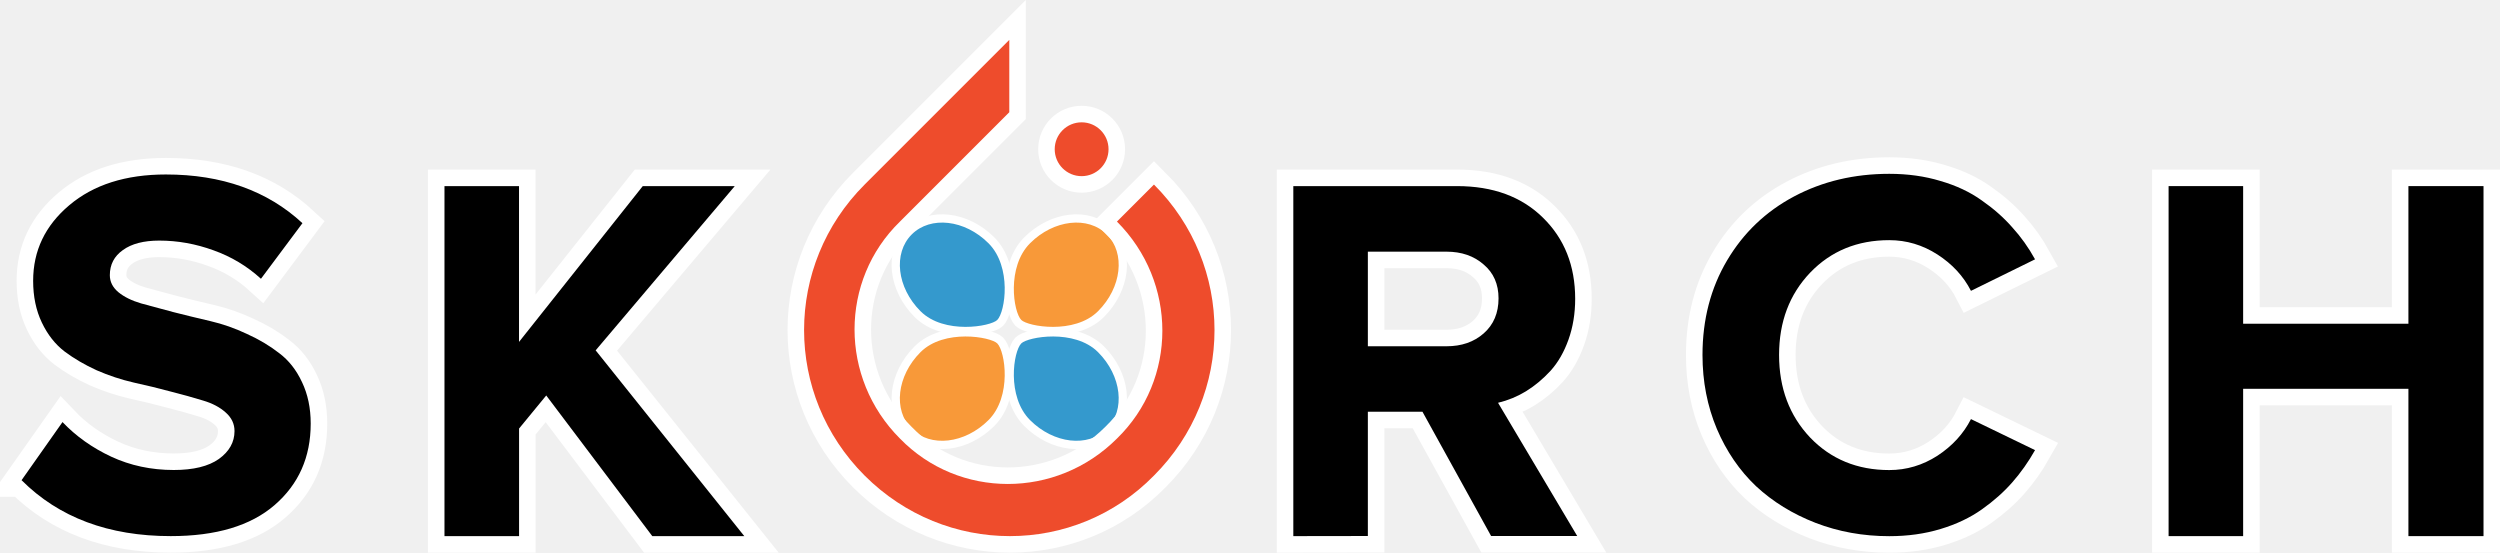
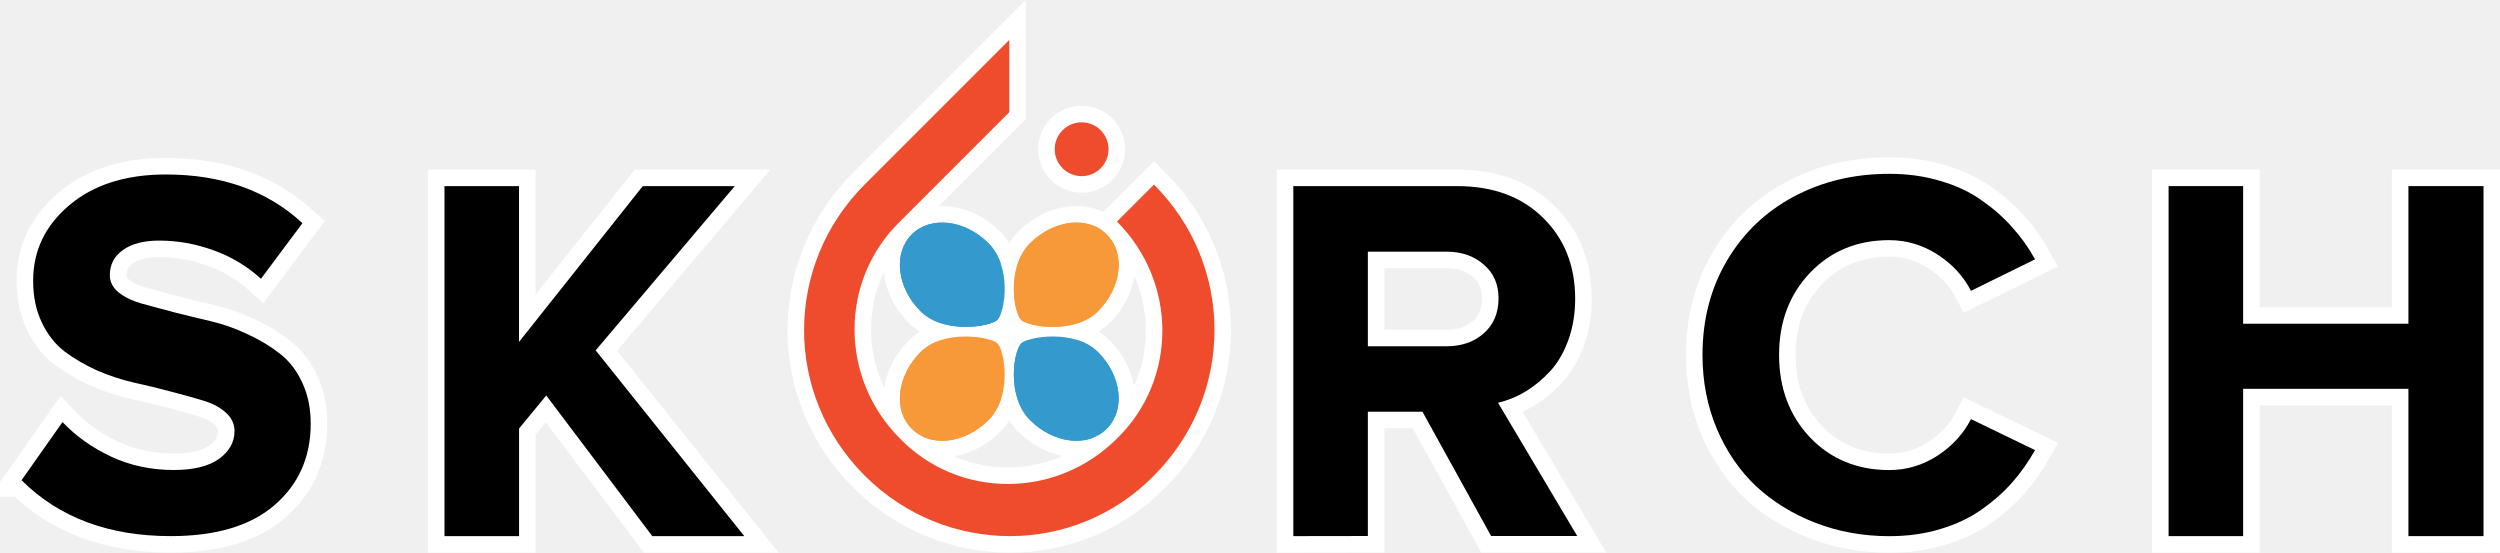
<svg xmlns="http://www.w3.org/2000/svg" width="45.377mm" height="10.031mm" viewBox="0 0 45.377 10.031" version="1.1" id="svg8769">
  <defs id="defs8763" />
  <g id="layer2" style="display:inline" transform="translate(0.3906939,-0.2360017)">
    <path id="path13291" style="font-style:normal;font-variant:normal;font-weight:bold;font-stretch:normal;font-size:9.525px;line-height:1.25;font-family:'Proxima Nova';-inkscape-font-specification:'Proxima Nova Bold';letter-spacing:1.609px;word-spacing:0px;fill:#000000;fill-opacity:1;stroke:#d45500;stroke-width:0;stroke-miterlimit:4;stroke-dasharray:none;paint-order:stroke fill markers" d="m 23.084,9.967 v -6.353 h 2.972 q 0.977,0 1.558,0.572 0.586,0.572 0.586,1.474 0,0.4 -0.121,0.739 -0.121,0.34 -0.326,0.567 -0.205,0.223 -0.446,0.372 -0.237,0.144 -0.507,0.209 l 1.437,2.418 h -1.563 l -1.246,-2.256 h -0.991 v 2.256 z m 1.353,-3.446 h 1.428 q 0.409,0 0.674,-0.233 0.27,-0.237 0.27,-0.637 0,-0.386 -0.27,-0.614 -0.265,-0.233 -0.674,-0.233 h -1.428 z" />
    <path id="path13293" style="font-style:normal;font-variant:normal;font-weight:bold;font-stretch:normal;font-size:9.525px;line-height:1.25;font-family:'Proxima Nova';-inkscape-font-specification:'Proxima Nova Bold';letter-spacing:1.609px;word-spacing:0px;fill:#000000;fill-opacity:1;stroke:#ffffff;stroke-width:0.6;stroke-miterlimit:4;stroke-dasharray:none;paint-order:stroke fill markers" d="m 30.511,6.679 q 0,-0.963 0.446,-1.716 0.446,-0.753 1.219,-1.163 0.772,-0.409 1.725,-0.409 0.502,0 0.93,0.13 0.433,0.126 0.749,0.353 0.321,0.223 0.553,0.488 0.237,0.26 0.414,0.581 l -1.163,0.572 q -0.205,-0.4 -0.609,-0.66 -0.405,-0.26 -0.874,-0.26 -0.87,0 -1.437,0.591 -0.563,0.591 -0.563,1.493 0,0.902 0.563,1.498 0.567,0.591 1.437,0.591 0.47,0 0.874,-0.26 0.405,-0.265 0.609,-0.665 l 1.163,0.563 q -0.181,0.321 -0.414,0.586 -0.228,0.26 -0.549,0.488 -0.321,0.228 -0.753,0.358 -0.428,0.13 -0.93,0.13 -0.712,0 -1.339,-0.242 -0.623,-0.242 -1.079,-0.665 -0.451,-0.428 -0.712,-1.042 -0.26,-0.619 -0.26,-1.339 z" />
    <path id="path13295" style="font-style:normal;font-variant:normal;font-weight:bold;font-stretch:normal;font-size:9.525px;line-height:1.25;font-family:'Proxima Nova';-inkscape-font-specification:'Proxima Nova Bold';letter-spacing:1.609px;word-spacing:0px;fill:#000000;fill-opacity:1;stroke:#ffffff;stroke-width:0.6;stroke-miterlimit:4;stroke-dasharray:none;paint-order:stroke fill markers" d="m 38.971,9.967 v -6.353 h 1.353 v 2.498 h 3 v -2.498 h 1.363 v 6.353 h -1.363 v -2.674 h -3 v 2.674 z" />
    <g transform="translate(-130.3591,-125.6271)" aria-label="S" style="font-style:normal;font-variant:normal;font-weight:normal;font-stretch:normal;font-size:9.525px;line-height:1.25;font-family:'Proxima Nova';-inkscape-font-specification:'Proxima Nova';letter-spacing:1.609px;word-spacing:0px;fill:#000000;fill-opacity:1;stroke:#ffffff;stroke-width:0.6;stroke-miterlimit:4;stroke-dasharray:none;paint-order:stroke fill markers" id="text9641">
      <path d="m 130.359,134.58 0.744,-1.056 q 0.367,0.386 0.884,0.628 0.521,0.242 1.135,0.242 0.535,0 0.819,-0.2 0.284,-0.205 0.284,-0.507 0,-0.195 -0.158,-0.335 -0.158,-0.144 -0.414,-0.219 -0.256,-0.079 -0.586,-0.163 -0.326,-0.088 -0.67,-0.163 -0.344,-0.079 -0.674,-0.223 -0.326,-0.149 -0.581,-0.34 -0.256,-0.195 -0.414,-0.526 -0.158,-0.33 -0.158,-0.758 0,-0.819 0.656,-1.372 0.66,-0.558 1.753,-0.558 1.525,0 2.479,0.884 l -0.753,1.009 q -0.377,-0.344 -0.86,-0.516 -0.484,-0.177 -0.986,-0.177 -0.423,0 -0.66,0.172 -0.237,0.167 -0.237,0.456 0,0.177 0.153,0.307 0.158,0.13 0.414,0.205 0.26,0.07 0.586,0.158 0.33,0.084 0.67,0.163 0.34,0.079 0.665,0.233 0.33,0.149 0.586,0.349 0.26,0.195 0.414,0.526 0.158,0.33 0.158,0.753 0,0.912 -0.656,1.479 -0.651,0.563 -1.884,0.563 -1.693,0 -2.707,-1.014 z" style="font-style:normal;font-variant:normal;font-weight:bold;font-stretch:normal;font-size:9.525px;font-family:'Proxima Nova';-inkscape-font-specification:'Proxima Nova Bold';letter-spacing:1.609px;fill:#000000;fill-opacity:1;stroke:#ffffff;stroke-width:0.6;stroke-miterlimit:4;stroke-dasharray:none;paint-order:stroke fill markers" id="path13288" />
    </g>
    <g transform="translate(-130.3591,-125.5109)" aria-label=" K" style="font-style:normal;font-variant:normal;font-weight:normal;font-stretch:normal;font-size:9.525px;line-height:1.25;font-family:'Proxima Nova';-inkscape-font-specification:'Proxima Nova';letter-spacing:1.609px;word-spacing:0px;fill:#000000;fill-opacity:1;stroke:#ffffff;stroke-width:0.6;stroke-miterlimit:4;stroke-dasharray:none;paint-order:stroke fill markers" id="text9645">
      <path d="m 138.036,135.478 v -6.353 h 1.353 v 2.828 l 2.246,-2.828 h 1.67 l -2.525,2.981 2.698,3.372 h -1.67 l -1.925,-2.553 -0.493,0.6 v 1.953 z" style="font-style:normal;font-variant:normal;font-weight:bold;font-stretch:normal;font-size:9.525px;font-family:'Proxima Nova';-inkscape-font-specification:'Proxima Nova Bold';letter-spacing:1.609px;fill:#000000;fill-opacity:1;stroke:#ffffff;stroke-width:0.6;stroke-miterlimit:4;stroke-dasharray:none;paint-order:stroke fill markers" id="path13285" />
    </g>
-     <g style="stroke:#ffffff;stroke-width:0.311;stroke-miterlimit:4;stroke-dasharray:none;paint-order:stroke fill markers" id="g1034" transform="matrix(0.9659496,0,0,0.9659496,-125.2755,-121.5852)">
-       <path id="path9627" d="m 146.584,132.733 c -0.444,0.444 -0.518,1.089 -0.165,1.442 0.353,0.353 0.998,0.279 1.442,-0.165 0.444,-0.444 0.315,-1.292 0.165,-1.442 -0.122,-0.122 -0.998,-0.279 -1.442,0.165 z" style="fill:#f89939;fill-rule:evenodd;stroke:#ffffff;stroke-width:0.311;stroke-miterlimit:4;stroke-dasharray:none;paint-order:stroke fill markers" />
-       <path style="fill:#3499cd;fill-opacity:1;fill-rule:evenodd;stroke:#ffffff;stroke-width:0.311;stroke-miterlimit:4;stroke-dasharray:none;paint-order:stroke fill markers" d="m 149.92,132.733 c 0.444,0.444 0.518,1.089 0.165,1.442 -0.353,0.353 -0.998,0.279 -1.442,-0.165 -0.444,-0.444 -0.315,-1.292 -0.165,-1.442 0.122,-0.122 0.998,-0.279 1.442,0.165 z" id="path9629" />
-       <path style="fill:#3499cd;fill-opacity:1;fill-rule:evenodd;stroke:#ffffff;stroke-width:0.311;stroke-miterlimit:4;stroke-dasharray:none;paint-order:stroke fill markers" d="m 146.584,131.963 c -0.444,-0.444 -0.518,-1.089 -0.165,-1.442 0.353,-0.353 0.998,-0.279 1.442,0.165 0.444,0.444 0.315,1.292 0.165,1.442 -0.122,0.122 -0.998,0.279 -1.442,-0.165 z" id="path9631" />
-       <path id="path9633" d="m 149.92,131.963 c 0.444,-0.444 0.518,-1.089 0.165,-1.442 -0.353,-0.353 -0.998,-0.279 -1.442,0.165 -0.444,0.444 -0.315,1.292 -0.165,1.442 0.122,0.122 0.998,0.279 1.442,-0.165 z" style="fill:#f89939;fill-rule:evenodd;stroke:#ffffff;stroke-width:0.311;stroke-miterlimit:4;stroke-dasharray:none;paint-order:stroke fill markers" />
+     <g style="stroke:#ffffff;stroke-width:0.621;stroke-miterlimit:4;stroke-dasharray:none;paint-order:stroke fill markers" id="g1034" transform="matrix(0.9659496,0,0,0.9659496,-125.2755,-121.5852)">
+       <path id="path9627" d="m 146.584,132.733 c -0.444,0.444 -0.518,1.089 -0.165,1.442 0.353,0.353 0.998,0.279 1.442,-0.165 0.444,-0.444 0.315,-1.292 0.165,-1.442 -0.122,-0.122 -0.998,-0.279 -1.442,0.165 z" style="fill:#f89939;fill-rule:evenodd;stroke:#ffffff;stroke-width:0.621;stroke-miterlimit:4;stroke-dasharray:none;paint-order:stroke fill markers" />
+       <path style="fill:#3499cd;fill-opacity:1;fill-rule:evenodd;stroke:#ffffff;stroke-width:0.621;stroke-miterlimit:4;stroke-dasharray:none;paint-order:stroke fill markers" d="m 149.92,132.733 c 0.444,0.444 0.518,1.089 0.165,1.442 -0.353,0.353 -0.998,0.279 -1.442,-0.165 -0.444,-0.444 -0.315,-1.292 -0.165,-1.442 0.122,-0.122 0.998,-0.279 1.442,0.165 z" id="path9629" />
+       <path style="fill:#3499cd;fill-opacity:1;fill-rule:evenodd;stroke:#ffffff;stroke-width:0.621;stroke-miterlimit:4;stroke-dasharray:none;paint-order:stroke fill markers" d="m 146.584,131.963 c -0.444,-0.444 -0.518,-1.089 -0.165,-1.442 0.353,-0.353 0.998,-0.279 1.442,0.165 0.444,0.444 0.315,1.292 0.165,1.442 -0.122,0.122 -0.998,0.279 -1.442,-0.165 z" id="path9631" />
+       <path id="path9633" d="m 149.92,131.963 c 0.444,-0.444 0.518,-1.089 0.165,-1.442 -0.353,-0.353 -0.998,-0.279 -1.442,0.165 -0.444,0.444 -0.315,1.292 -0.165,1.442 0.122,0.122 0.998,0.279 1.442,-0.165 z" style="fill:#f89939;fill-rule:evenodd;stroke:#ffffff;stroke-width:0.621;stroke-miterlimit:4;stroke-dasharray:none;paint-order:stroke fill markers" />
    </g>
    <g id="g933" transform="matrix(0.3053139,0,0,0.3053139,14.14294,0.7770774)" style="stroke:#ffffff;stroke-width:1.965;stroke-miterlimit:4;stroke-dasharray:none;paint-order:stroke fill markers">
      <path style="fill:#ee4c2c;stroke:#ffffff;stroke-width:1.965;stroke-miterlimit:4;stroke-dasharray:none;paint-order:stroke fill markers" class="st0" d="m 21,9.2 -2.2,2.2 c 3.6,3.6 3.6,9.4 0,12.9 -3.6,3.6 -9.4,3.6 -12.9,0 -3.6,-3.6 -3.6,-9.4 0,-12.9 v 0 l 5.7,-5.7 0.8,-0.8 v 0 -4.3 L 3.8,9.2 C -1,14 -1,21.7 3.8,26.5 8.6,31.3 16.3,31.3 21,26.5 25.8,21.7 25.8,14 21,9.2 Z" id="path929" />
      <circle style="fill:#ee4c2c;stroke:#ffffff;stroke-width:1.965;stroke-miterlimit:4;stroke-dasharray:none;paint-order:stroke fill markers" class="st0" cx="16.7" cy="7.1" r="1.6" id="circle931" />
    </g>
    <path d="m 23.084,9.967 v -6.353 h 2.972 q 0.977,0 1.558,0.572 0.586,0.572 0.586,1.474 0,0.4 -0.121,0.739 -0.121,0.34 -0.326,0.567 -0.205,0.223 -0.446,0.372 -0.237,0.144 -0.507,0.209 l 1.437,2.418 h -1.563 l -1.246,-2.256 h -0.991 v 2.256 z m 1.353,-3.446 h 1.428 q 0.409,0 0.674,-0.233 0.27,-0.237 0.27,-0.637 0,-0.386 -0.27,-0.614 -0.265,-0.233 -0.674,-0.233 h -1.428 z" style="font-style:normal;font-variant:normal;font-weight:bold;font-stretch:normal;font-size:9.525px;line-height:1.25;font-family:'Proxima Nova';-inkscape-font-specification:'Proxima Nova Bold';letter-spacing:1.609px;word-spacing:0px;fill:#000000;fill-opacity:1;stroke:#ffffff;stroke-width:0.6;stroke-miterlimit:4;stroke-dasharray:none;paint-order:stroke fill markers" id="path871" />
+     <g transform="matrix(0.9659496,0,0,0.9659496,-125.2755,-121.5852)" id="g840" style="stroke:#ffffff;stroke-width:0;stroke-miterlimit:4;stroke-dasharray:none;paint-order:stroke fill markers">
+       <path style="fill:#f89939;fill-rule:evenodd;stroke:#ffffff;stroke-width:0;stroke-miterlimit:4;stroke-dasharray:none;paint-order:stroke fill markers" d="m 146.584,132.733 c -0.444,0.444 -0.518,1.089 -0.165,1.442 0.353,0.353 0.998,0.279 1.442,-0.165 0.444,-0.444 0.315,-1.292 0.165,-1.442 -0.122,-0.122 -0.998,-0.279 -1.442,0.165 z" id="path832" />
+       <path id="path834" d="m 149.92,132.733 c 0.444,0.444 0.518,1.089 0.165,1.442 -0.353,0.353 -0.998,0.279 -1.442,-0.165 -0.444,-0.444 -0.315,-1.292 -0.165,-1.442 0.122,-0.122 0.998,-0.279 1.442,0.165 z" style="fill:#3499cd;fill-opacity:1;fill-rule:evenodd;stroke:#ffffff;stroke-width:0;stroke-miterlimit:4;stroke-dasharray:none;paint-order:stroke fill markers" />
+       <path id="path836" d="m 146.584,131.963 c -0.444,-0.444 -0.518,-1.089 -0.165,-1.442 0.353,-0.353 0.998,-0.279 1.442,0.165 0.444,0.444 0.315,1.292 0.165,1.442 -0.122,0.122 -0.998,0.279 -1.442,-0.165 z" style="fill:#3499cd;fill-opacity:1;fill-rule:evenodd;stroke:#ffffff;stroke-width:0;stroke-miterlimit:4;stroke-dasharray:none;paint-order:stroke fill markers" />
+       <path style="fill:#f89939;fill-rule:evenodd;stroke:#ffffff;stroke-width:0;stroke-miterlimit:4;stroke-dasharray:none;paint-order:stroke fill markers" d="m 149.92,131.963 c 0.444,-0.444 0.518,-1.089 0.165,-1.442 -0.353,-0.353 -0.998,-0.279 -1.442,0.165 -0.444,0.444 -0.315,1.292 -0.165,1.442 0.122,0.122 0.998,0.279 1.442,-0.165 z" id="path838" />
+     </g>
  </g>
  <g id="layer1" transform="translate(-129.9684,-125.9886)" style="display:inline" />
  <style id="style927" type="text/css">
	.st0{fill:#EE4C2C;}
	.st1{fill:#FFFFFF;}
</style>
</svg>
